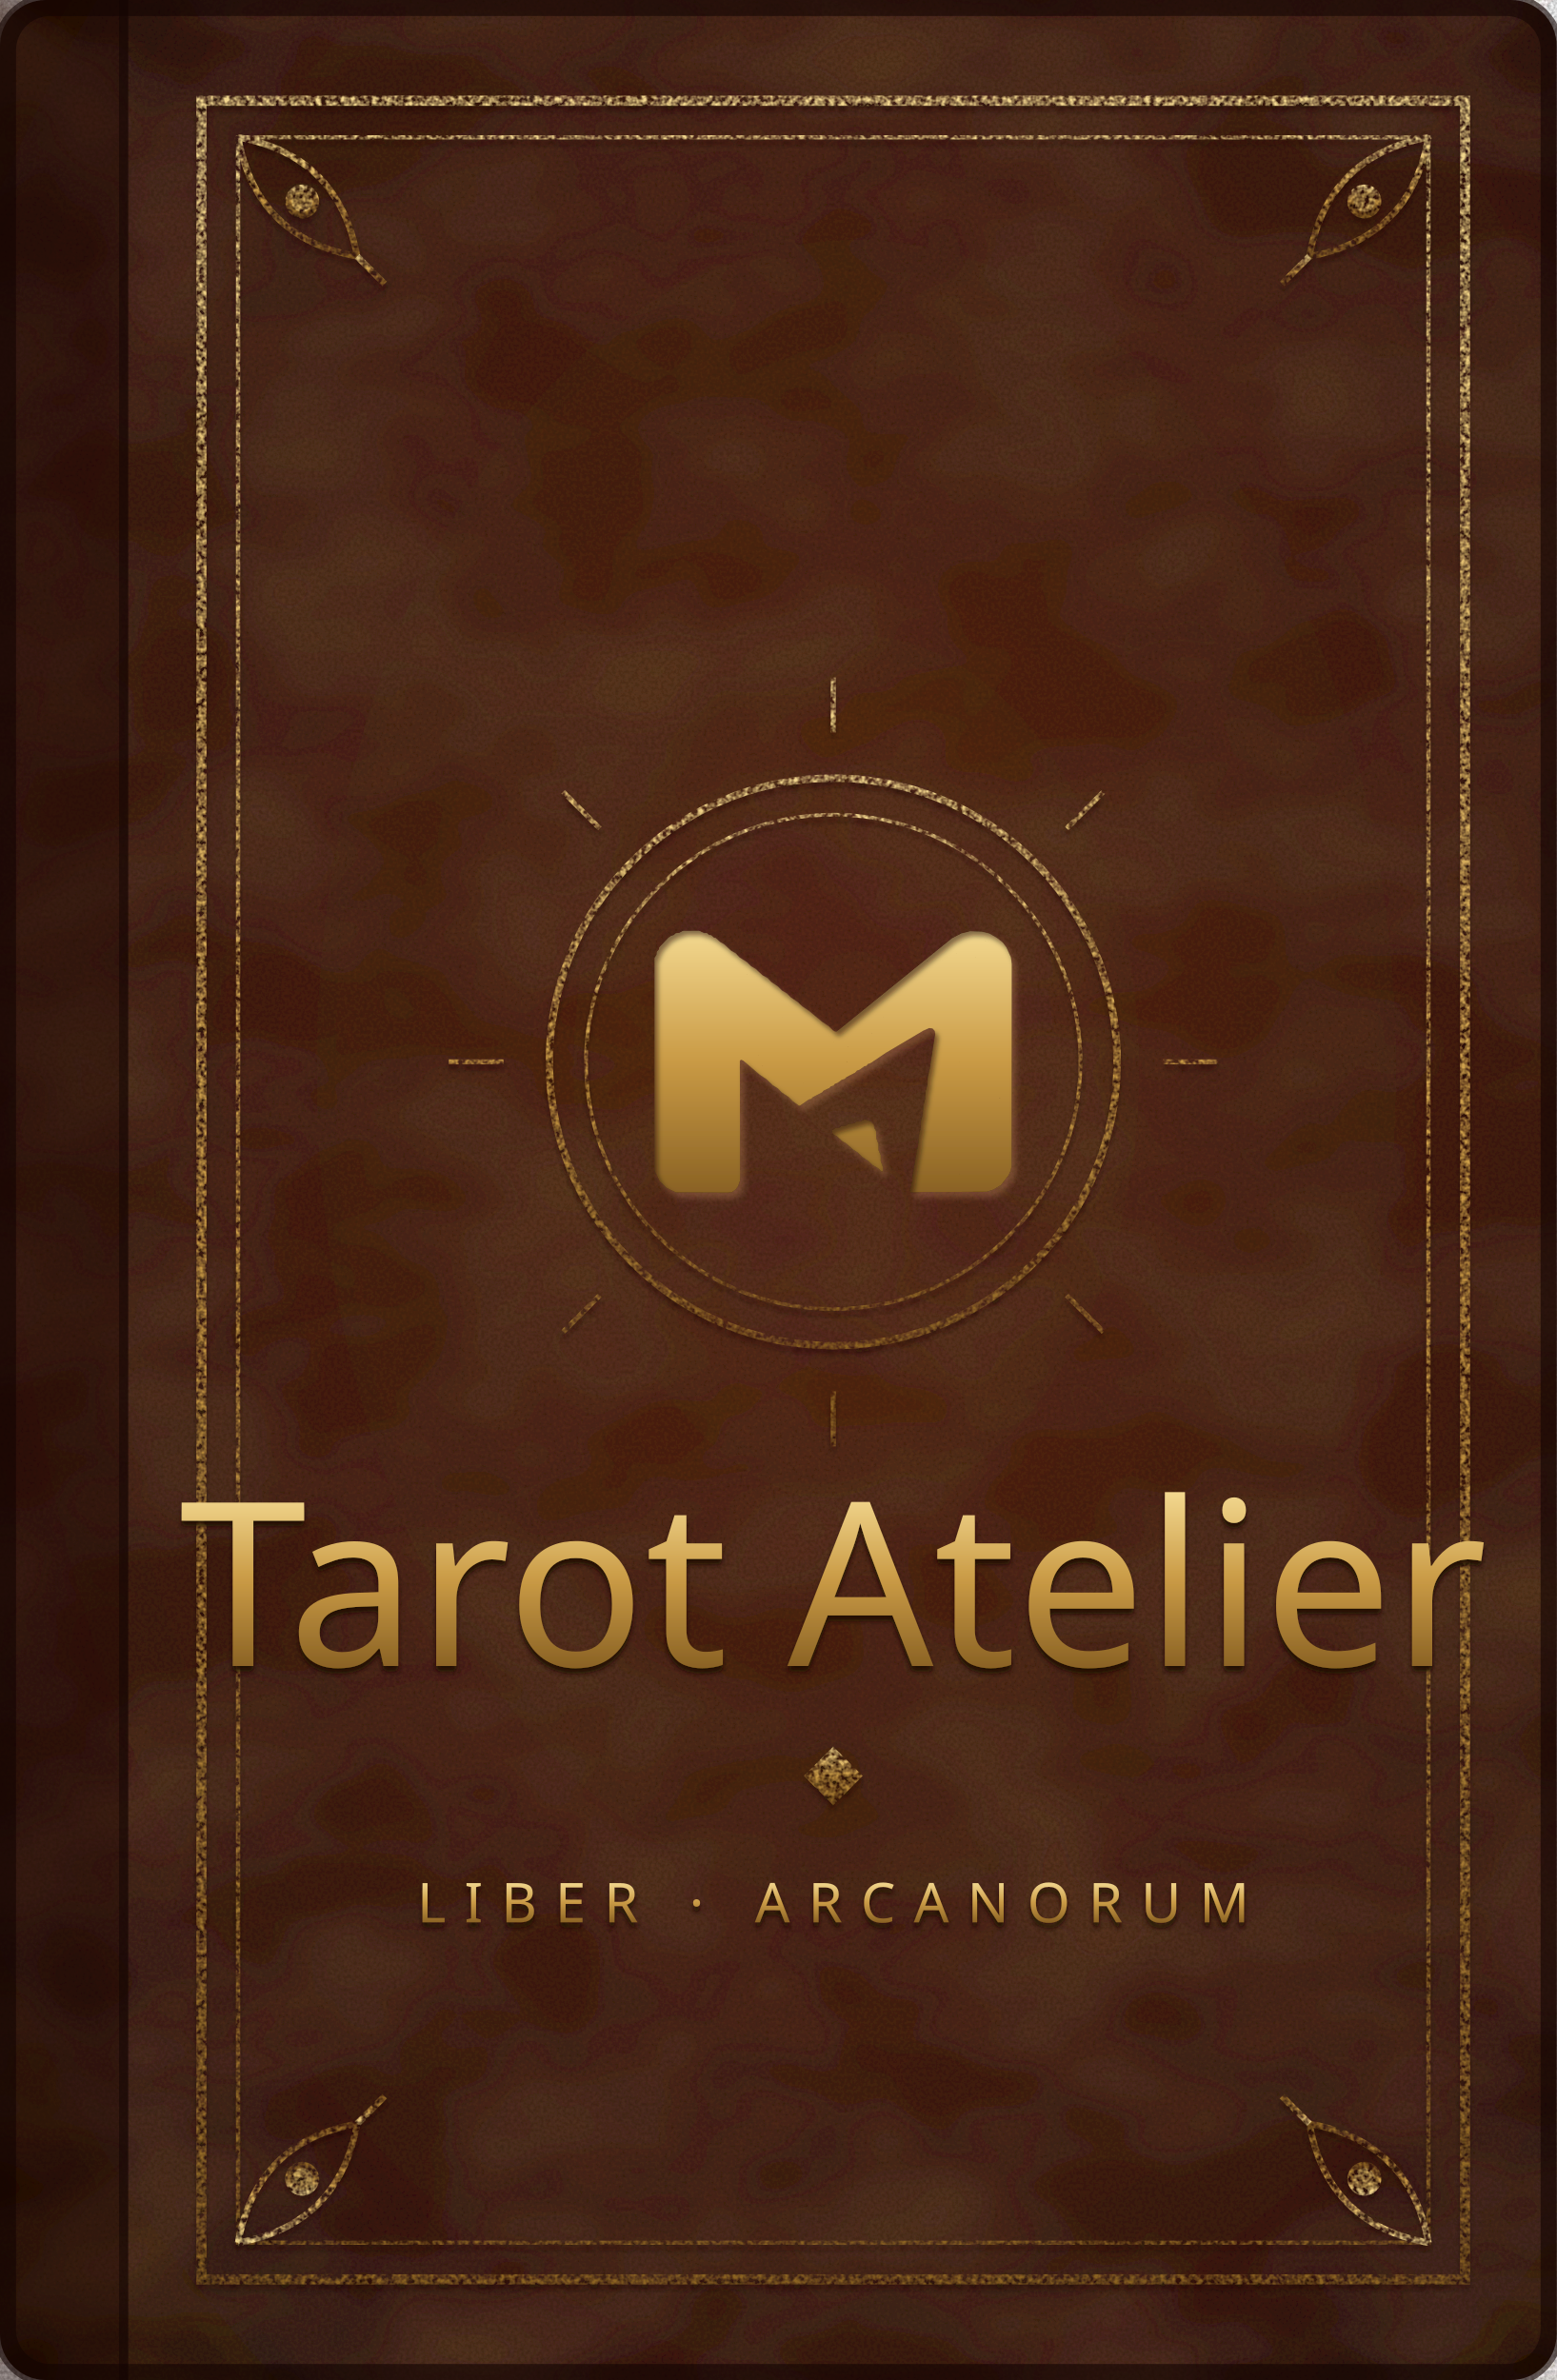
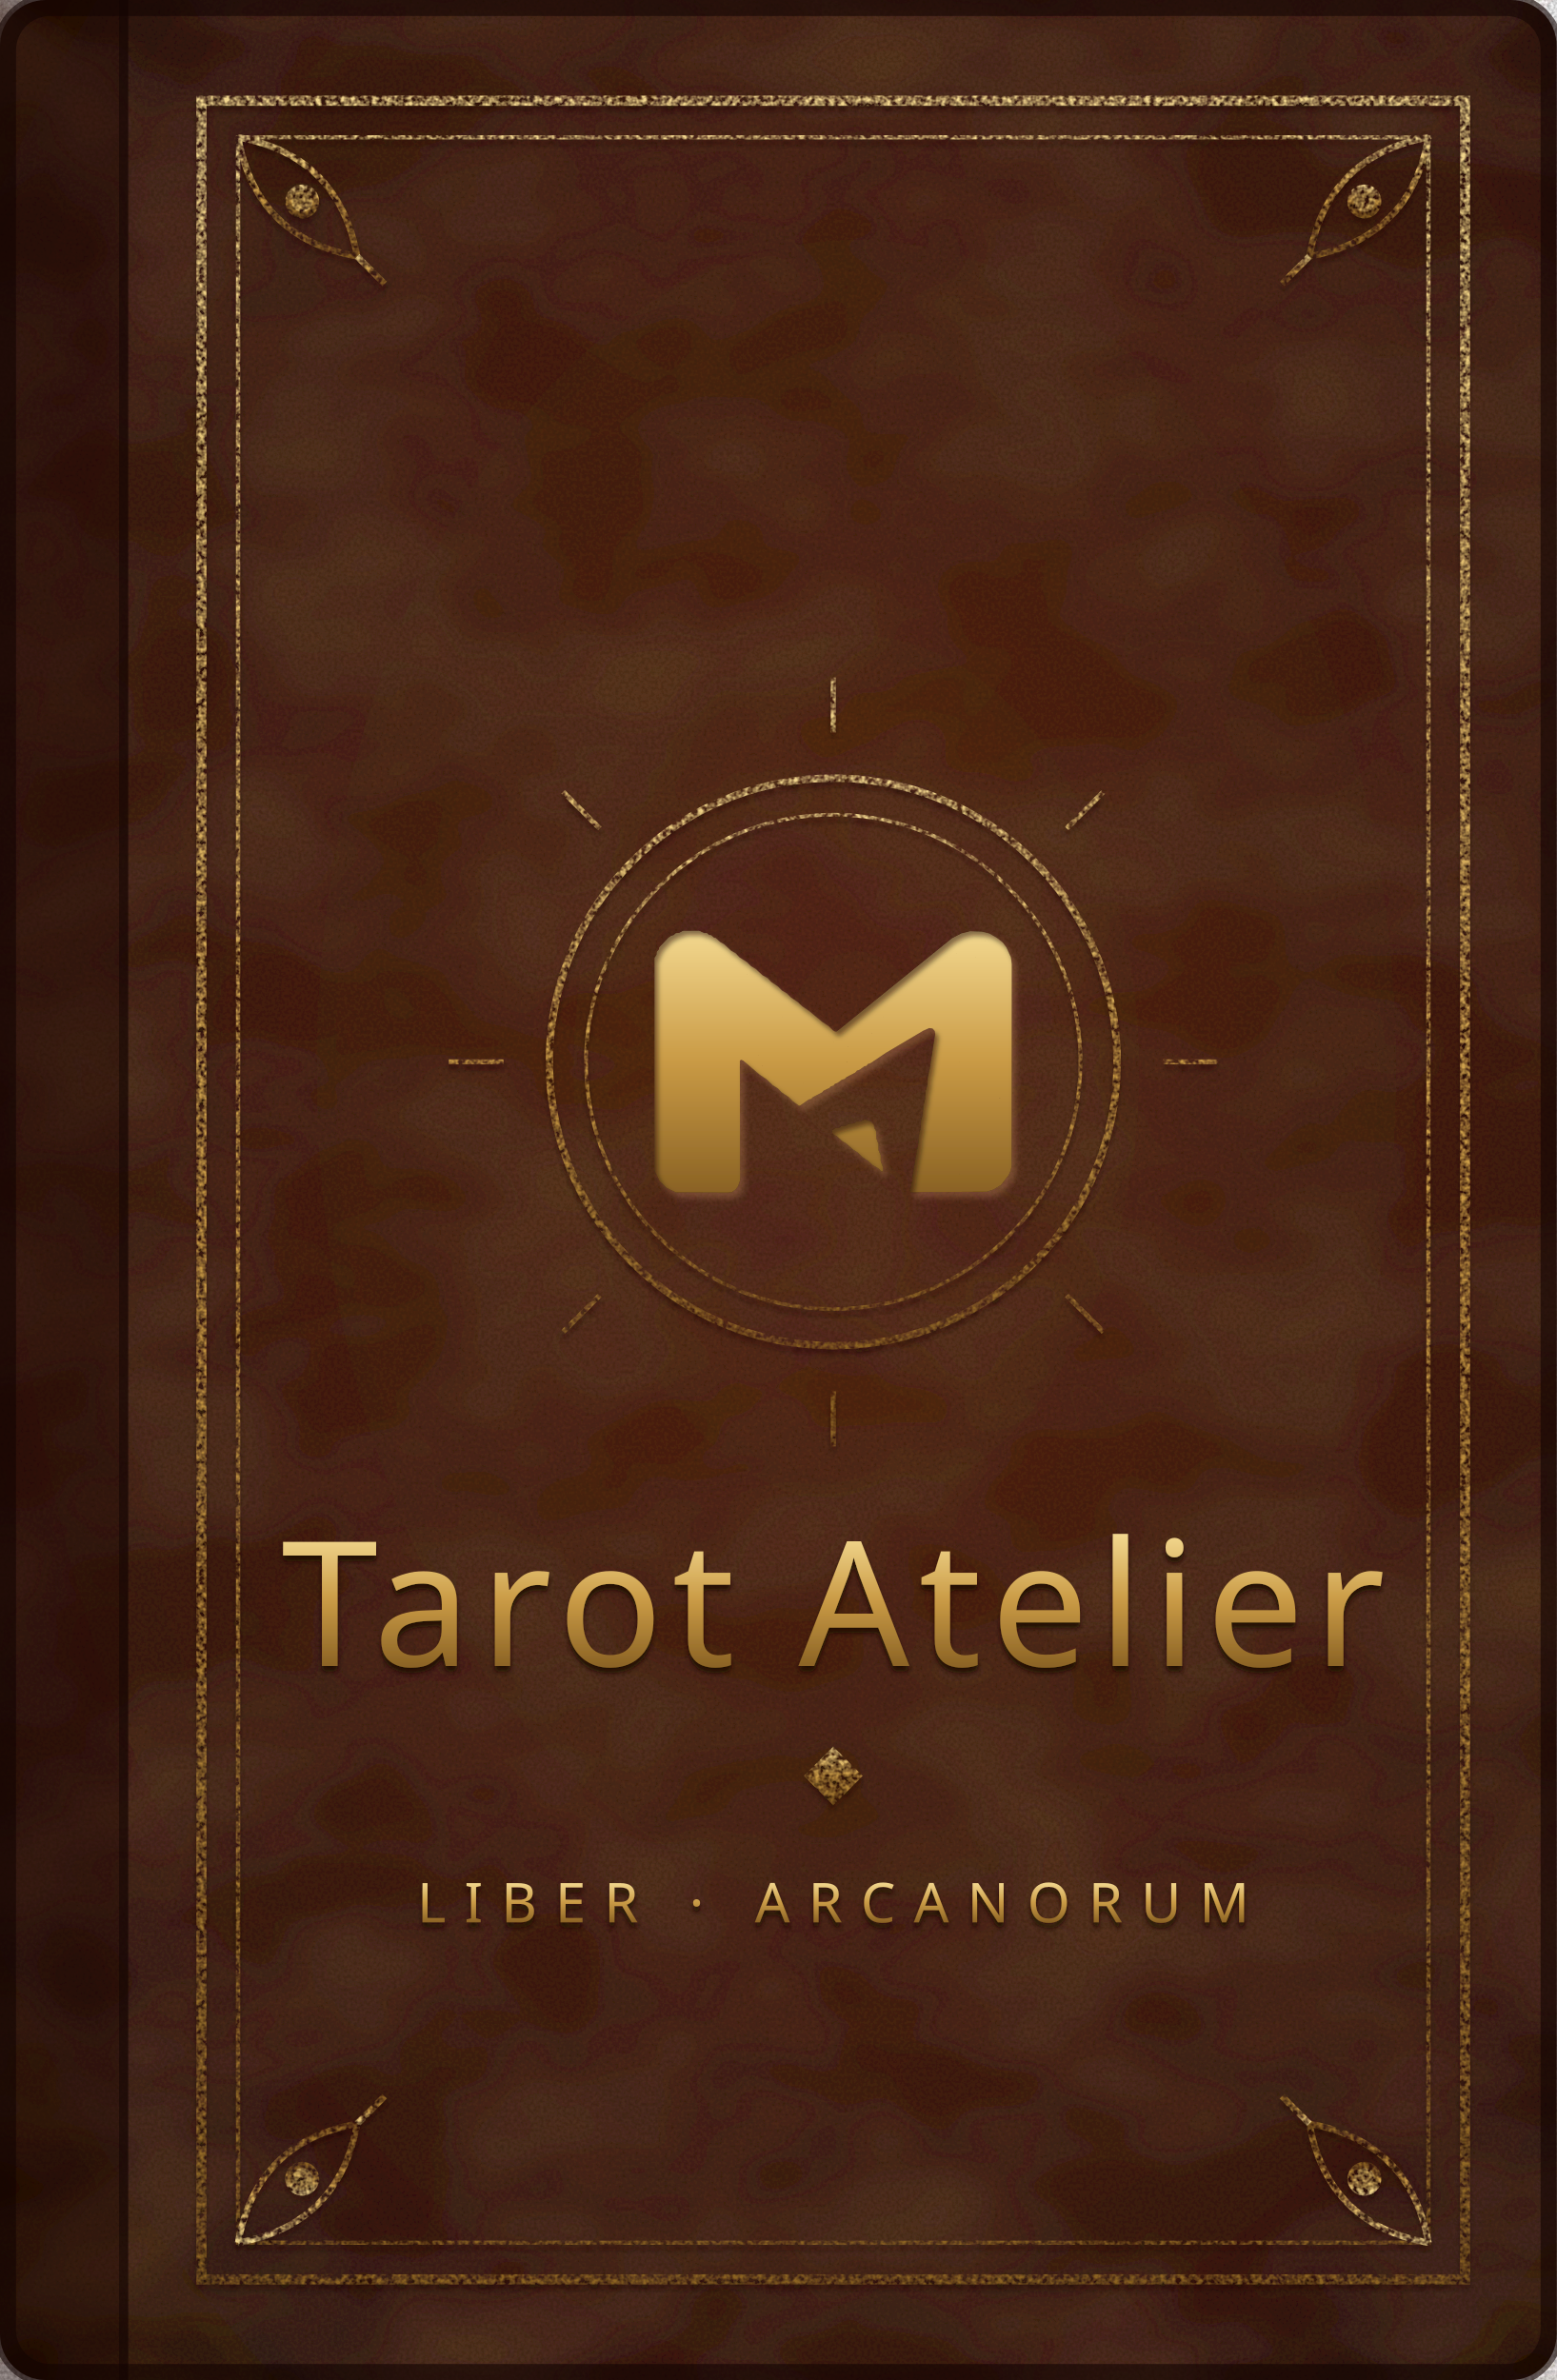
<svg xmlns="http://www.w3.org/2000/svg" width="340" height="520" viewBox="0 0 340 520">
  <defs>
    <filter id="leather" x="0" y="0" width="100%" height="100%">
      <feTurbulence type="fractalNoise" baseFrequency=".02 .03" numOctaves="3" seed="7" result="n" />
      <feColorMatrix in="n" type="matrix" values="0 0 0 0 .12  0 0 0 0 .05  0 0 0 0 .02  0 0 0 -1.1 .75" result="blot" />
      <feTurbulence type="fractalNoise" baseFrequency="1.4" numOctaves="2" seed="3" result="g" />
      <feColorMatrix in="g" type="matrix" values="0 0 0 0 0  0 0 0 0 0  0 0 0 0 0  0 0 0 .5 -.1" result="grain" />
      <feMerge>
        <feMergeNode in="SourceGraphic" />
        <feMergeNode in="blot" />
        <feMergeNode in="grain" />
      </feMerge>
    </filter>
    <filter id="tool">
      <feGaussianBlur in="SourceAlpha" stdDeviation=".6" result="b" />
      <feOffset dx="0" dy="1.2" result="o" />
      <feFlood flood-color="#1a0800" flood-opacity=".9" />
      <feComposite in2="o" operator="in" result="s" />
      <feMerge>
        <feMergeNode in="s" />
        <feMergeNode in="SourceGraphic" />
      </feMerge>
    </filter>
    <filter id="worn">
      <feTurbulence type="fractalNoise" baseFrequency=".9" numOctaves="2" seed="11" />
      <feColorMatrix type="matrix" values="0 0 0 0 0 0 0 0 0 0 0 0 0 0 0 0 0 0 -2.2 1.5" />
      <feComposite in="SourceGraphic" operator="in" />
    </filter>
    <linearGradient id="gold" x1="0" y1="0" x2="0" y2="1">
      <stop offset="0" stop-color="#f3d88f" />
      <stop offset=".5" stop-color="#c99a45" />
      <stop offset="1" stop-color="#8a6224" />
    </linearGradient>
    <radialGradient id="lea" cx=".55" cy=".45" r=".8">
      <stop offset="0" stop-color="#5a2a14" />
      <stop offset=".7" stop-color="#3b1909" />
      <stop offset="1" stop-color="#1c0903" />
    </radialGradient>
    <filter id="foil" x="-20%" y="-20%" width="140%" height="140%">
      <feGaussianBlur in="SourceAlpha" stdDeviation="1.5" result="b" />
      <feDiffuseLighting in="b" surfaceScale="5" diffuseConstant="1.15" lighting-color="#ffffff" result="dif">
        <feDistantLight azimuth="225" elevation="42" />
      </feDiffuseLighting>
      <feComposite in="dif" in2="SourceAlpha" operator="in" result="difIn" />
      <feBlend in="SourceGraphic" in2="difIn" mode="multiply" result="shaded" />
      <feSpecularLighting in="b" surfaceScale="5" specularConstant="1.2" specularExponent="22" lighting-color="#fff4cc" result="spec">
        <feDistantLight azimuth="225" elevation="48" />
      </feSpecularLighting>
      <feComposite in="spec" in2="SourceAlpha" operator="in" result="specIn" />
      <feComposite in="shaded" in2="specIn" operator="arithmetic" k2="1" k3="1" result="lit" />
      <feOffset in="SourceAlpha" dx="1.6" dy="2.4" result="o" />
      <feGaussianBlur in="o" stdDeviation="1.8" result="ob" />
      <feFlood flood-color="#0d0300" flood-opacity=".85" />
      <feComposite in2="ob" operator="in" result="drop" />
      <feMorphology in="SourceAlpha" operator="dilate" radius="1.6" result="rim" />
      <feGaussianBlur in="rim" stdDeviation="1" result="rimb" />
      <feFlood flood-color="#120400" flood-opacity=".55" />
      <feComposite in2="rimb" operator="in" result="press" />
      <feMerge>
        <feMergeNode in="press" />
        <feMergeNode in="drop" />
        <feMergeNode in="lit" />
      </feMerge>
    </filter>
    <linearGradient id="foilg" x1="0" y1="0" x2="1" y2="1">
      <stop offset="0" stop-color="#fbe7a6" />
      <stop offset=".35" stop-color="#d9ac52" />
      <stop offset=".6" stop-color="#f2d084" />
      <stop offset="1" stop-color="#8f6524" />
    </linearGradient>
    <filter id="deboss" x="-20%" y="-20%" width="140%" height="140%">
      <feComponentTransfer in="SourceAlpha" result="inv">
        <feFuncA type="table" tableValues="1 0" />
      </feComponentTransfer>
      <feOffset in="inv" dx="1.6" dy="2.2" result="io" />
      <feGaussianBlur in="io" stdDeviation="1.4" result="iob" />
      <feFlood flood-color="#0e0300" flood-opacity=".9" />
      <feComposite in2="iob" operator="in" result="ish" />
      <feComposite in="ish" in2="SourceAlpha" operator="in" result="inner" />
      <feOffset in="SourceAlpha" dx=".9" dy="1.2" result="lo" />
      <feGaussianBlur in="lo" stdDeviation=".7" result="lob" />
      <feComposite in="lob" in2="SourceAlpha" operator="out" result="lip" />
      <feFlood flood-color="#c98f63" flood-opacity=".45" />
      <feComposite in2="lip" operator="in" result="lit" />
      <feMerge>
        <feMergeNode in="lit" />
        <feMergeNode in="SourceGraphic" />
        <feMergeNode in="inner" />
      </feMerge>
    </filter>
    <filter id="innerOnly" x="-20%" y="-20%" width="140%" height="140%">
      <feComponentTransfer in="SourceAlpha" result="inv">
        <feFuncA type="table" tableValues="1 0" />
      </feComponentTransfer>
      <feOffset in="inv" dx="1.4" dy="2" result="io" />
      <feGaussianBlur in="io" stdDeviation="1.2" result="iob" />
      <feFlood flood-color="#0e0300" flood-opacity=".5" />
      <feComposite in2="iob" operator="in" result="ish" />
      <feComposite in="ish" in2="SourceAlpha" operator="in" />
    </filter>
    <filter id="wornGold" x="0" y="0" width="100%" height="100%">
      <feTurbulence type="fractalNoise" baseFrequency=".55" numOctaves="3" seed="21" result="n" />
      <feColorMatrix in="n" type="matrix" values="0 0 0 0 0 0 0 0 0 0 0 0 0 0 0 0 0 0 -1.4 2.2" result="m" />
      <feComposite in="SourceGraphic" in2="m" operator="in" />
    </filter>
    <linearGradient id="mutedGold" x1="0" y1="0" x2="1" y2="1">
      <stop offset="0" stop-color="#e3c27a" />
      <stop offset=".5" stop-color="#b48a45" />
      <stop offset="1" stop-color="#7c5a26" />
    </linearGradient>
  </defs>
  <rect width="340" height="520" rx="10" fill="url(#lea)" filter="url(#leather)" />
  <rect x="0" y="0" width="26" height="520" fill="#1e0703" opacity=".45" />
  <path d="M27 0V520" stroke="#140402" stroke-width="2" opacity=".7" />
  <g fill="none" stroke="url(#gold)" filter="url(#tool)">
    <g filter="url(#worn)">
      <rect x="44" y="22" width="276" height="476" stroke-width="2.2" />
      <rect x="52" y="30" width="260" height="460" stroke-width=".9" />
      <g id="c" stroke-width="1.4">
        <path d="M52 30 q22 4 26 26 M52 30 q4 22 26 26" />
        <circle cx="66" cy="44" r="3" fill="#d9b464" />
        <path d="M78 56 l6 6" />
      </g>
      <use href="#c" transform="translate(364 0) scale(-1 1)" />
      <use href="#c" transform="translate(0 520) scale(1 -1)" />
      <use href="#c" transform="translate(364 520) scale(-1 -1)" />
      <circle cx="182" cy="232" r="62" stroke-width="1.6" />
      <circle cx="182" cy="232" r="54" stroke-width=".8" />
      <g stroke-width="1.1">
        <path d="M182 160v-12M182 304v12M110 232h-12M254 232h12M131 181l-8-8M233 181l8-8M131 283l-8 8M233 283l8 8" />
      </g>
      <path d="M122 388 H160 M204 388 H242" stroke-width="1" />
      <path d="M182 382 l6 6 -6 6 -6 -6z" fill="url(#gold)" stroke-width=".6" />
    </g>
  </g>
  <g filter="url(#tool)">
    <g>
-       <text x="182" y="364" text-anchor="middle" font-family="Pinyon Script" font-size="50" fill="url(#gold)">Tarot Atelier</text>
+       <text x="182" y="364" text-anchor="middle" font-family="IM Fell English" font-size="38" letter-spacing="2" fill="url(#gold)">Tarot Atelier</text>
      <text x="182" y="420" text-anchor="middle" font-family="IM Fell English" font-size="12" letter-spacing="4" fill="url(#gold)">LIBER · ARCANORUM</text>
    </g>
  </g>
  <g filter="url(#deboss)">
    <path transform="translate(143.0 203.4) scale(0.4845)" d="M80.1 90.0 L80.0 90.9 L80.5 91.6 L82.5 92.9 L84.6 94.9 L86.4 95.9 L89.4 98.6 L91.6 100.0 L93.5 101.9 L96.5 103.9 L98.2 105.6 L100.8 107.1 L102.1 108.5 L102.5 108.6 L102.9 108.2 L102.8 106.1 L101.9 103.9 L101.9 101.1 L100.9 98.8 L100.9 96.1 L99.9 93.5 L99.8 90.2 L99.0 88.9 L98.8 87.4 L97.6 86.1 L95.4 85.2 L94.4 85.2 L92.8 86.0 L90.9 86.1 L89.8 86.9 L87.4 87.1 L86.2 87.9 L84.4 88.0 L83.0 88.9 L81.4 89.0ZM2.1 7.4 L1.9 8.4 L1.0 9.4 L0.9 10.8 L0.0 12.1 L0.0 108.2 L2.2 112.8 L5.2 115.8 L9.5 117.9 L32.9 118.0 L34.8 117.8 L36.5 116.6 L37.6 115.1 L38.5 112.6 L38.4 58.6 L38.9 58.1 L39.9 58.5 L47.4 64.9 L50.4 66.9 L53.2 69.6 L55.5 71.0 L57.2 72.8 L60.4 74.9 L62.2 76.8 L65.0 78.8 L65.5 78.8 L69.5 76.0 L70.5 75.8 L71.4 74.9 L75.5 72.8 L76.2 72.0 L78.8 70.8 L79.4 70.1 L80.6 69.8 L81.2 69.0 L82.5 68.5 L84.4 67.1 L85.6 66.8 L86.5 65.9 L90.4 63.9 L91.2 63.0 L92.4 62.6 L94.6 61.0 L95.4 60.9 L96.2 60.0 L97.4 59.6 L104.2 55.0 L121.1 45.0 L123.8 43.8 L125.2 44.0 L126.2 45.1 L126.5 46.5 L124.1 62.2 L123.2 66.1 L123.0 69.4 L122.2 72.5 L122.0 75.8 L121.2 79.0 L120.9 83.1 L120.2 85.4 L120.0 89.0 L119.2 92.1 L118.9 96.0 L116.4 110.1 L116.1 113.2 L115.1 117.0 L115.2 117.5 L115.6 117.8 L149.8 117.6 L152.8 116.6 L156.1 114.6 L159.6 110.1 L160.6 107.8 L160.9 106.0 L161.0 15.0 L160.6 11.9 L158.6 7.5 L156.9 5.2 L154.2 3.1 L150.8 1.2 L147.5 0.4 L142.2 0.2 L138.2 1.2 L134.0 3.4 L82.1 45.4 L81.4 45.4 L80.4 44.9 L78.5 43.0 L75.5 41.0 L69.6 36.1 L66.5 34.0 L64.5 32.1 L61.4 30.0 L59.6 28.2 L57.4 26.9 L55.6 25.1 L52.5 23.0 L50.8 21.2 L48.6 20.0 L45.6 17.2 L43.4 15.9 L41.6 14.1 L38.2 11.9 L36.5 10.1 L34.4 8.9 L31.4 6.1 L29.5 5.0 L27.5 3.2 L26.6 3.0 L25.5 2.0 L24.4 1.8 L23.5 1.0 L22.2 1.0 L20.1 0.0 L12.8 0.0 L11.1 0.9 L9.5 1.1 L8.5 2.0 L7.5 2.2 L6.2 3.1Z" fill="#2c1006" fill-opacity=".72" fill-rule="evenodd" />
  </g>
  <path transform="translate(143.0 203.4) scale(0.4845)" d="M80.1 90.0 L80.0 90.9 L80.5 91.6 L82.5 92.9 L84.6 94.9 L86.4 95.9 L89.4 98.6 L91.6 100.0 L93.5 101.9 L96.5 103.9 L98.2 105.6 L100.8 107.1 L102.1 108.5 L102.5 108.6 L102.9 108.2 L102.8 106.1 L101.9 103.9 L101.9 101.1 L100.9 98.8 L100.9 96.1 L99.9 93.5 L99.8 90.2 L99.0 88.9 L98.8 87.4 L97.6 86.1 L95.4 85.2 L94.4 85.2 L92.8 86.0 L90.9 86.1 L89.8 86.9 L87.4 87.1 L86.2 87.9 L84.4 88.0 L83.0 88.9 L81.4 89.0ZM2.1 7.4 L1.9 8.4 L1.0 9.4 L0.9 10.8 L0.0 12.1 L0.0 108.2 L2.2 112.8 L5.2 115.8 L9.5 117.9 L32.9 118.0 L34.8 117.8 L36.5 116.6 L37.6 115.1 L38.5 112.6 L38.4 58.6 L38.9 58.1 L39.9 58.5 L47.4 64.9 L50.4 66.9 L53.2 69.6 L55.5 71.0 L57.2 72.8 L60.4 74.9 L62.2 76.8 L65.0 78.8 L65.5 78.8 L69.5 76.0 L70.5 75.8 L71.4 74.9 L75.5 72.8 L76.2 72.0 L78.8 70.8 L79.4 70.1 L80.6 69.8 L81.2 69.0 L82.5 68.5 L84.4 67.1 L85.6 66.8 L86.5 65.9 L90.4 63.9 L91.2 63.0 L92.4 62.6 L94.6 61.0 L95.4 60.9 L96.2 60.0 L97.4 59.6 L104.2 55.0 L121.1 45.0 L123.8 43.8 L125.2 44.0 L126.2 45.1 L126.5 46.5 L124.1 62.2 L123.2 66.1 L123.0 69.4 L122.2 72.5 L122.0 75.8 L121.2 79.0 L120.9 83.1 L120.2 85.4 L120.0 89.0 L119.2 92.1 L118.9 96.0 L116.4 110.1 L116.1 113.2 L115.1 117.0 L115.2 117.5 L115.6 117.8 L149.8 117.6 L152.8 116.6 L156.1 114.6 L159.6 110.1 L160.6 107.8 L160.9 106.0 L161.0 15.0 L160.6 11.9 L158.6 7.5 L156.9 5.2 L154.2 3.1 L150.8 1.2 L147.5 0.4 L142.2 0.2 L138.2 1.2 L134.0 3.4 L82.1 45.4 L81.4 45.4 L80.4 44.9 L78.5 43.0 L75.5 41.0 L69.6 36.1 L66.5 34.0 L64.5 32.1 L61.4 30.0 L59.6 28.2 L57.4 26.9 L55.6 25.1 L52.5 23.0 L50.8 21.2 L48.6 20.0 L45.6 17.2 L43.4 15.9 L41.6 14.1 L38.2 11.9 L36.5 10.1 L34.4 8.9 L31.4 6.1 L29.5 5.0 L27.5 3.2 L26.6 3.0 L25.5 2.0 L24.4 1.8 L23.5 1.0 L22.2 1.0 L20.1 0.0 L12.8 0.0 L11.1 0.9 L9.5 1.1 L8.5 2.0 L7.5 2.2 L6.2 3.1Z" fill="url(#gold)" fill-rule="evenodd" opacity="1" filter="url(#wornGold)" />
  <path transform="translate(143.0 203.4) scale(0.4845)" d="M80.1 90.0 L80.0 90.9 L80.5 91.6 L82.5 92.9 L84.6 94.9 L86.4 95.9 L89.4 98.6 L91.6 100.0 L93.5 101.9 L96.5 103.9 L98.2 105.6 L100.8 107.1 L102.1 108.5 L102.5 108.6 L102.9 108.2 L102.8 106.1 L101.9 103.9 L101.9 101.1 L100.9 98.8 L100.9 96.1 L99.9 93.5 L99.8 90.2 L99.0 88.9 L98.8 87.4 L97.6 86.1 L95.4 85.2 L94.4 85.2 L92.8 86.0 L90.9 86.1 L89.8 86.9 L87.4 87.1 L86.2 87.9 L84.4 88.0 L83.0 88.9 L81.4 89.0ZM2.1 7.4 L1.9 8.4 L1.0 9.4 L0.9 10.8 L0.0 12.1 L0.0 108.2 L2.2 112.8 L5.2 115.8 L9.5 117.9 L32.9 118.0 L34.8 117.8 L36.5 116.6 L37.6 115.1 L38.5 112.6 L38.4 58.6 L38.9 58.1 L39.9 58.5 L47.4 64.9 L50.4 66.9 L53.2 69.6 L55.5 71.0 L57.2 72.8 L60.4 74.9 L62.2 76.8 L65.0 78.8 L65.5 78.8 L69.5 76.0 L70.5 75.8 L71.4 74.9 L75.5 72.8 L76.2 72.0 L78.8 70.8 L79.4 70.1 L80.6 69.8 L81.2 69.0 L82.5 68.5 L84.4 67.1 L85.6 66.8 L86.5 65.9 L90.4 63.9 L91.2 63.0 L92.4 62.6 L94.6 61.0 L95.4 60.9 L96.2 60.0 L97.4 59.6 L104.2 55.0 L121.1 45.0 L123.8 43.8 L125.2 44.0 L126.2 45.1 L126.5 46.5 L124.1 62.2 L123.2 66.1 L123.0 69.4 L122.2 72.5 L122.0 75.8 L121.2 79.0 L120.9 83.1 L120.2 85.4 L120.0 89.0 L119.2 92.1 L118.9 96.0 L116.4 110.1 L116.1 113.2 L115.1 117.0 L115.2 117.5 L115.6 117.8 L149.8 117.6 L152.8 116.6 L156.1 114.6 L159.6 110.1 L160.6 107.8 L160.9 106.0 L161.0 15.0 L160.6 11.9 L158.6 7.5 L156.9 5.2 L154.2 3.1 L150.8 1.2 L147.5 0.4 L142.2 0.2 L138.2 1.2 L134.0 3.4 L82.1 45.4 L81.4 45.4 L80.4 44.9 L78.5 43.0 L75.5 41.0 L69.6 36.1 L66.5 34.0 L64.5 32.1 L61.4 30.0 L59.6 28.2 L57.4 26.9 L55.6 25.1 L52.5 23.0 L50.8 21.2 L48.6 20.0 L45.6 17.2 L43.4 15.9 L41.6 14.1 L38.2 11.9 L36.5 10.1 L34.4 8.9 L31.4 6.1 L29.5 5.0 L27.5 3.2 L26.6 3.0 L25.5 2.0 L24.4 1.8 L23.5 1.0 L22.2 1.0 L20.1 0.0 L12.8 0.0 L11.1 0.9 L9.5 1.1 L8.5 2.0 L7.5 2.2 L6.2 3.1Z" fill="#000" fill-rule="evenodd" filter="url(#innerOnly)" />
  <rect x="1" y="1" width="338" height="518" rx="10" fill="none" stroke="#120302" stroke-width="5" opacity=".6" />
</svg>
